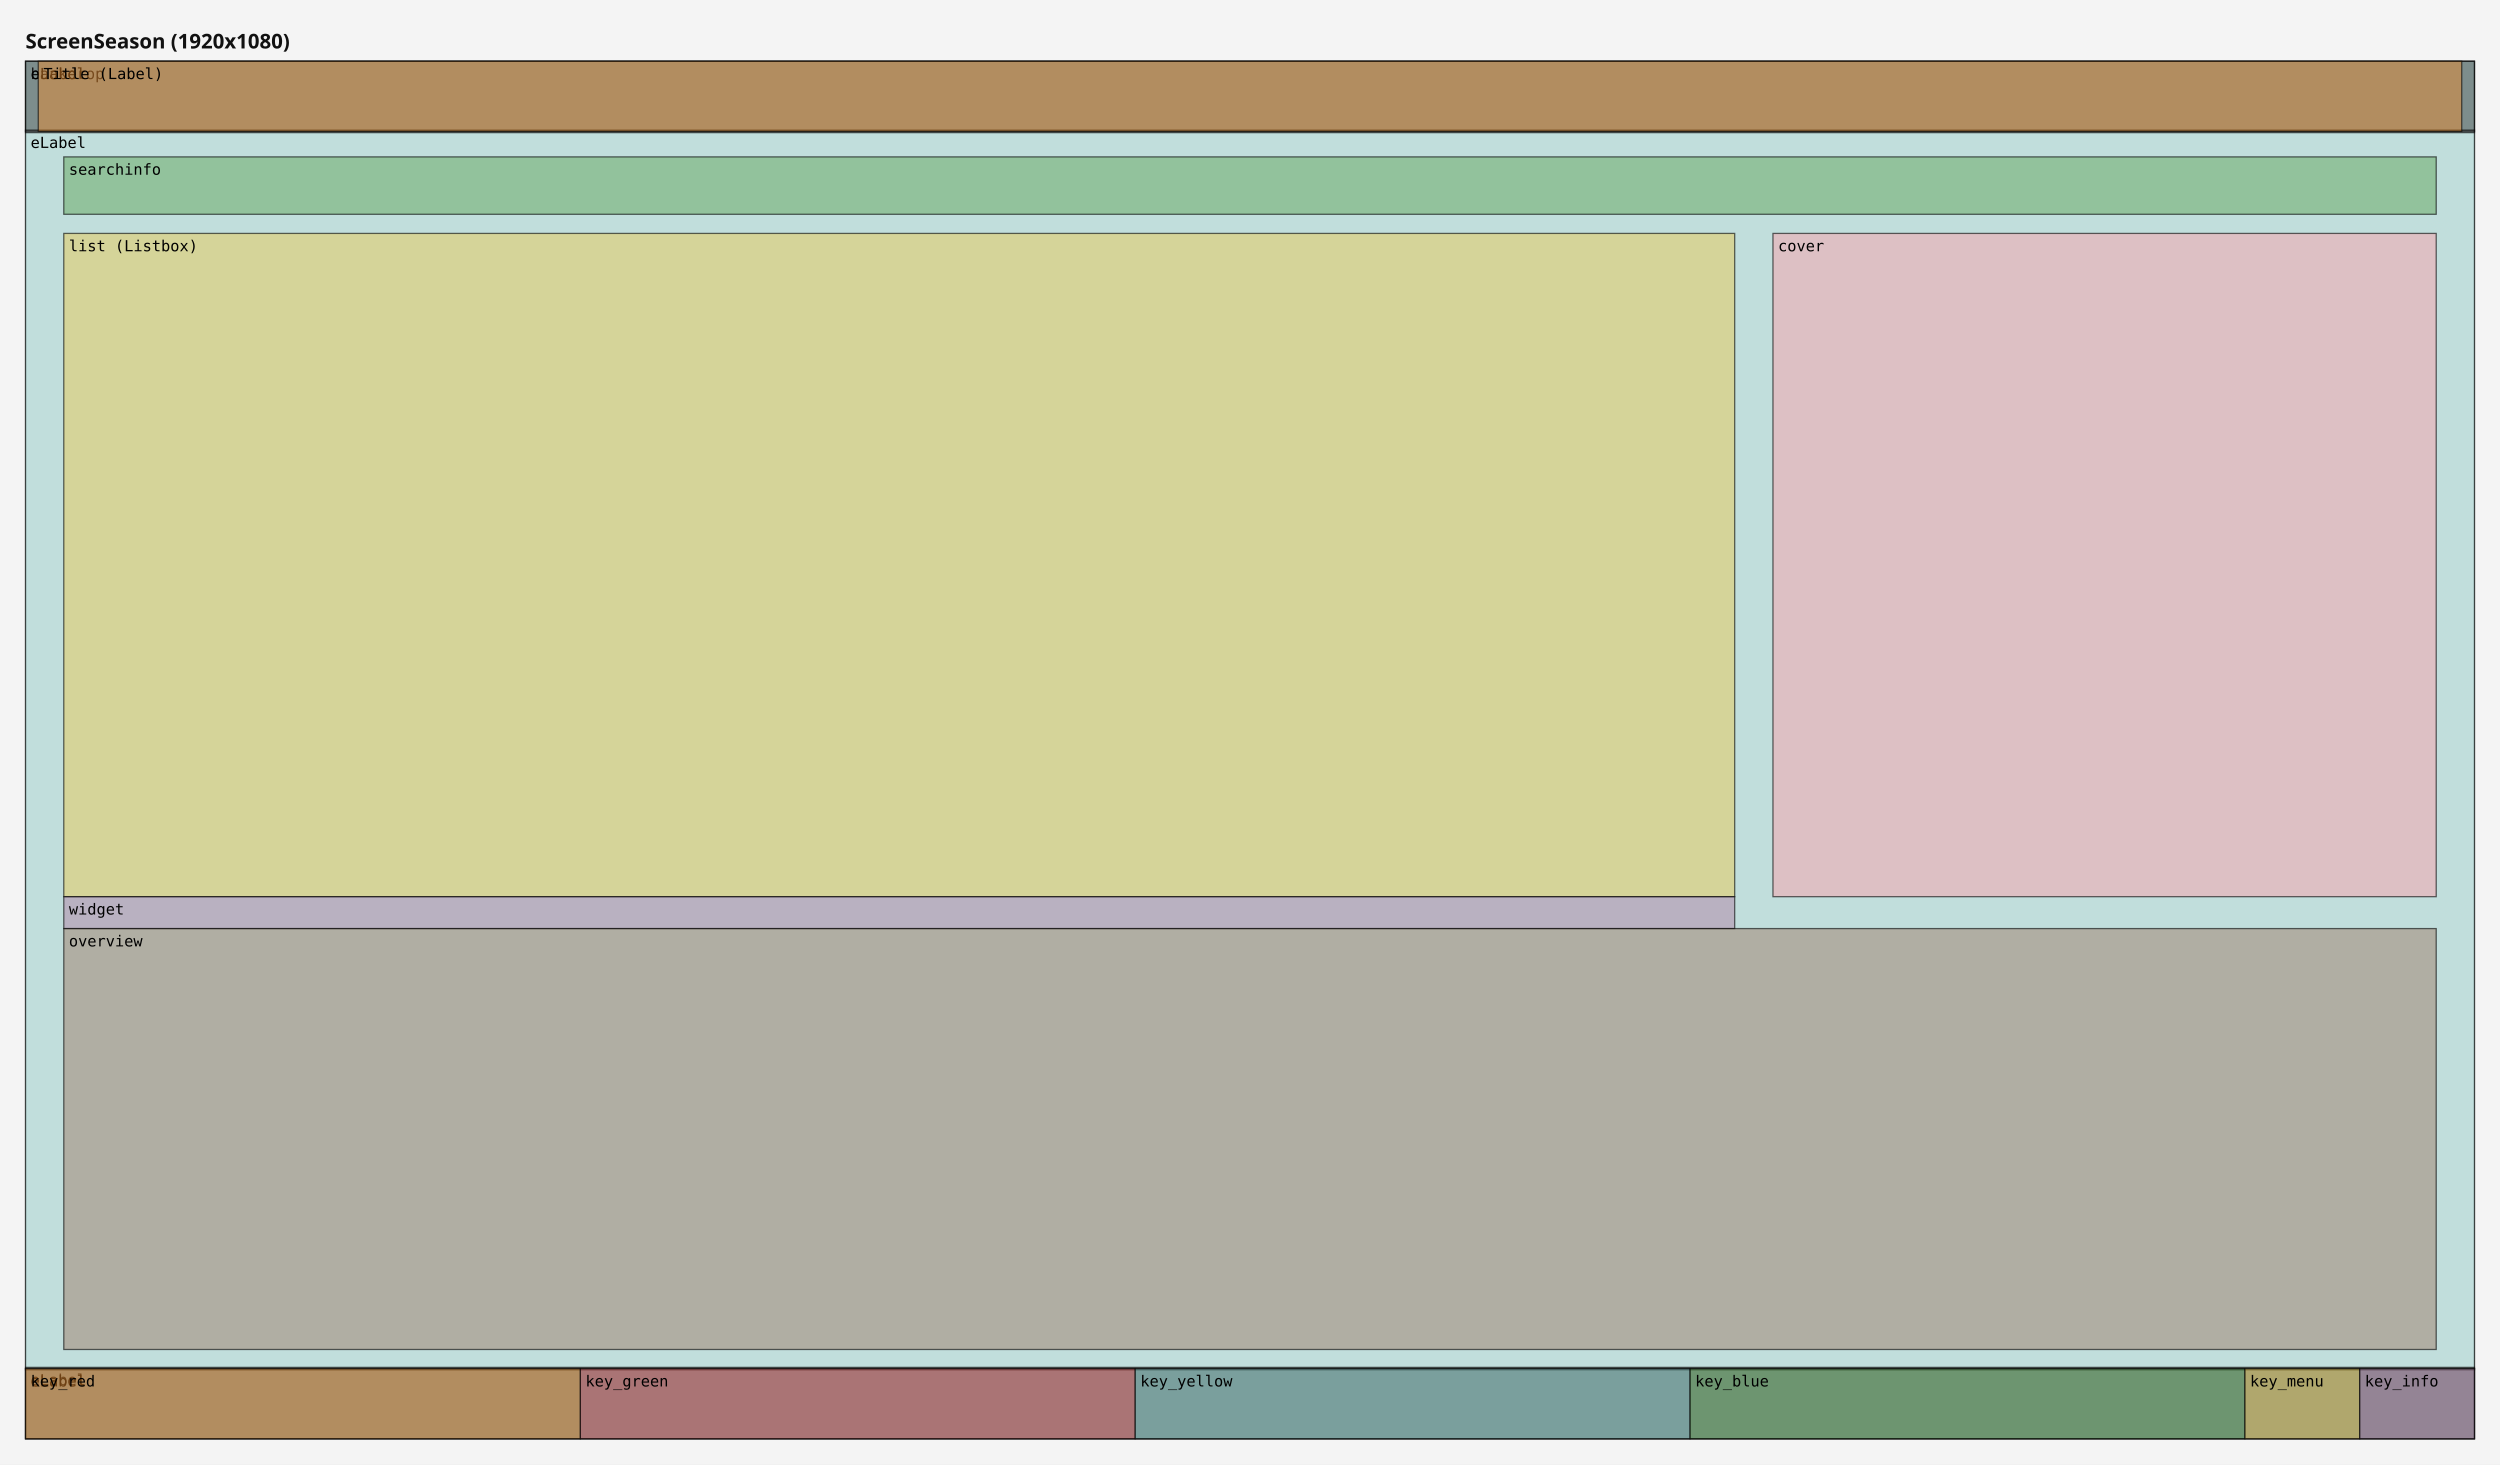
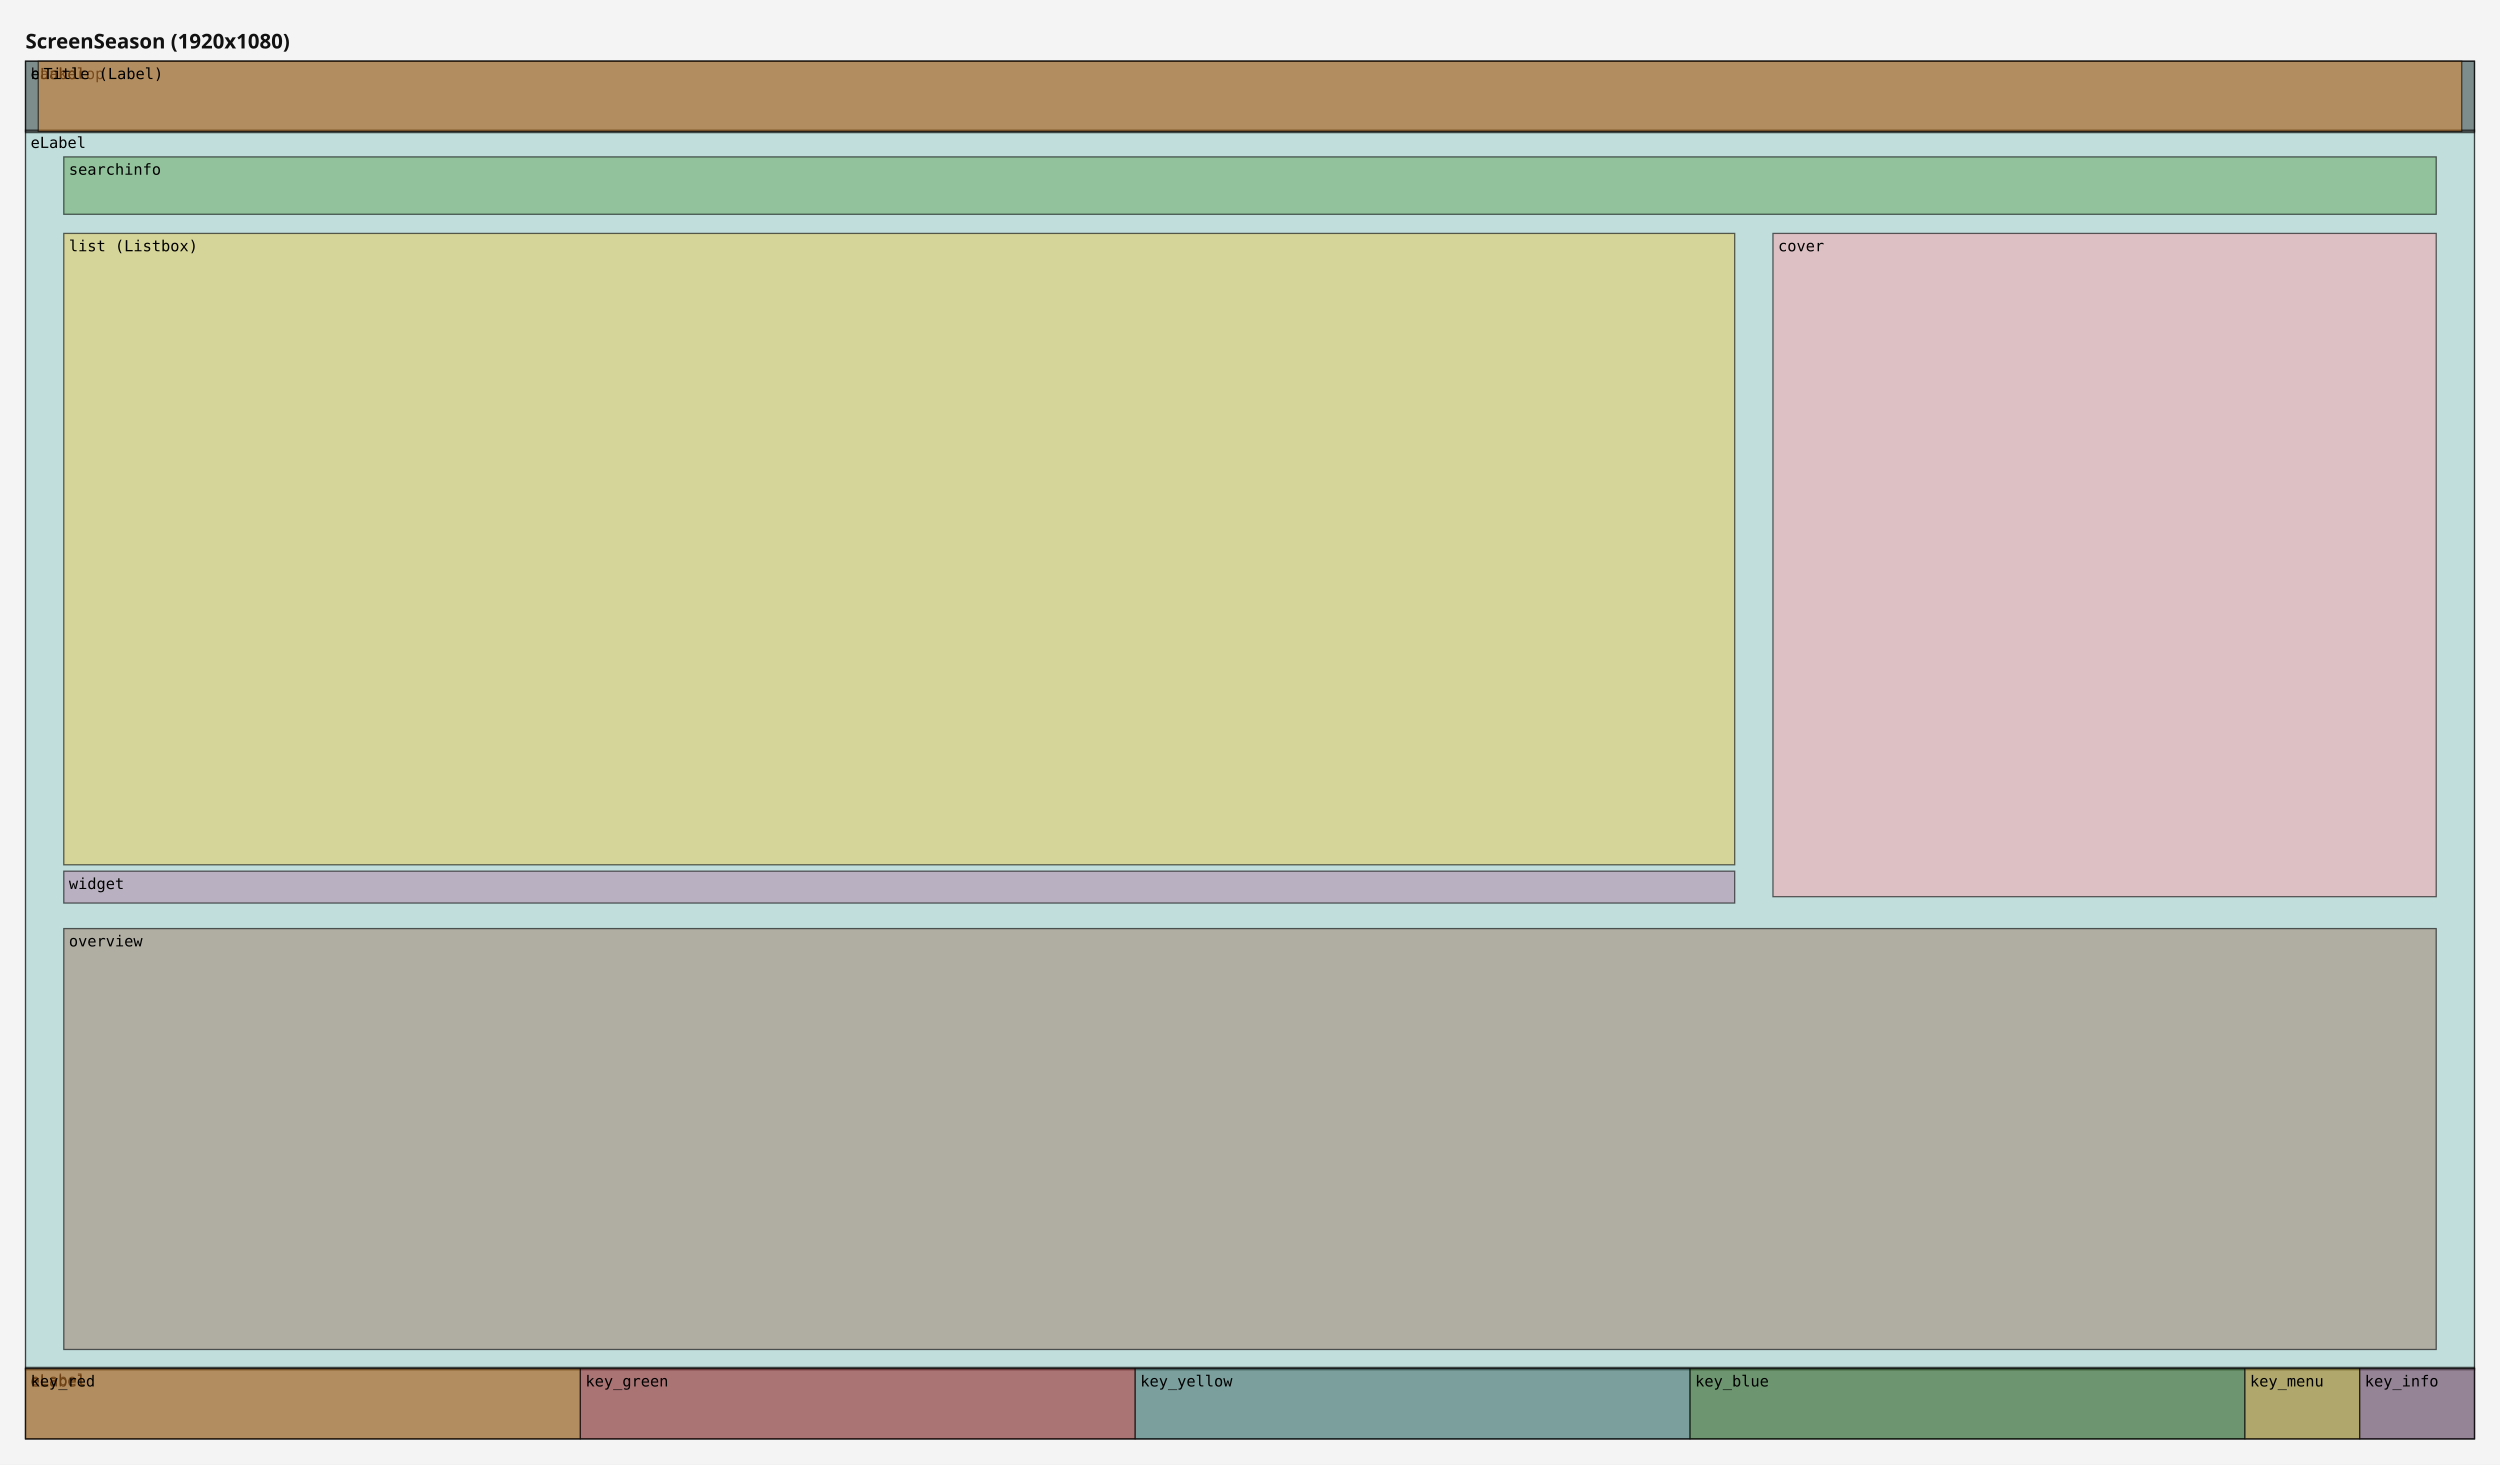
<svg xmlns="http://www.w3.org/2000/svg" width="1960" height="1148" viewBox="0 0 1960 1148">
  <rect x="0" y="0" width="1960" height="1148" fill="#f4f4f4" />
  <text x="20" y="38" font-family="sans-serif" font-size="16" font-weight="bold" fill="#111111">ScreenSeason (1920x1080)</text>
  <g data-screen="0" transform="translate(20,48)">
    <rect x="0" y="0" width="1920" height="1080" fill="#ffffff" stroke="#999999" stroke-width="1" />
    <g>
      <rect data-ref="0:3" x="0" y="0" width="1920" height="1080" fill="#76b7b2" fill-opacity="0.45" stroke="#000000" stroke-opacity="0.6" stroke-width="1" />
      <text x="4" y="14" font-family="monospace" font-size="12" fill="#000000">backdrop</text>
    </g>
    <g>
      <rect data-ref="0:0" x="0" y="0" width="1920" height="55" fill="#2c2c2c" fill-opacity="0.45" stroke="#000000" stroke-opacity="0.6" stroke-width="1" />
      <text x="4" y="14" font-family="monospace" font-size="12" fill="#000000">eLabel</text>
    </g>
    <g>
      <rect data-ref="0:2" x="0" y="54" width="1920" height="2" fill="#424242" fill-opacity="0.45" stroke="#000000" stroke-opacity="0.6" stroke-width="1" />
      <text x="4" y="68" font-family="monospace" font-size="12" fill="#000000">eLabel</text>
    </g>
    <g>
      <rect data-ref="0:4" x="30" y="75" width="1860" height="45" fill="#59a14f" fill-opacity="0.45" stroke="#000000" stroke-opacity="0.6" stroke-width="1" />
      <text x="34" y="89" font-family="monospace" font-size="12" fill="#000000">searchinfo</text>
    </g>
    <g>
-       <rect data-ref="0:5" x="30" y="135" width="1310" height="520" fill="#edc948" fill-opacity="0.45" stroke="#000000" stroke-opacity="0.6" stroke-width="1" />
+       <rect data-ref="0:5" x="30" y="135" width="1310" height="495" fill="#edc948" fill-opacity="0.45" stroke="#000000" stroke-opacity="0.6" stroke-width="1" />
      <text x="34" y="149" font-family="monospace" font-size="12" fill="#000000">list (Listbox)</text>
    </g>
    <g>
-       <rect data-ref="0:6" x="30" y="655" width="1310" height="25" fill="#b07aa1" fill-opacity="0.45" stroke="#000000" stroke-opacity="0.6" stroke-width="1" />
-       <text x="34" y="669" font-family="monospace" font-size="12" fill="#000000">widget</text>
+       <rect data-ref="0:6" x="30" y="635" width="1310" height="25" fill="#b07aa1" fill-opacity="0.45" stroke="#000000" stroke-opacity="0.6" stroke-width="1" />
+       <text x="34" y="649" font-family="monospace" font-size="12" fill="#000000">widget</text>
    </g>
    <g>
      <rect data-ref="0:7" x="1370" y="135" width="520" height="520" fill="#ff9da7" fill-opacity="0.45" stroke="#000000" stroke-opacity="0.6" stroke-width="1" />
      <text x="1374" y="149" font-family="monospace" font-size="12" fill="#000000">cover</text>
    </g>
    <g>
      <rect data-ref="0:8" x="30" y="680" width="1860" height="330" fill="#9c755f" fill-opacity="0.45" stroke="#000000" stroke-opacity="0.6" stroke-width="1" />
      <text x="34" y="694" font-family="monospace" font-size="12" fill="#000000">overview</text>
    </g>
    <g>
      <rect data-ref="0:9" x="0" y="1024" width="1920" height="2" fill="#424242" fill-opacity="0.45" stroke="#000000" stroke-opacity="0.6" stroke-width="1" />
      <text x="4" y="1038" font-family="monospace" font-size="12" fill="#000000">eLabel</text>
    </g>
    <g>
      <rect data-ref="0:10" x="0" y="1025" width="1920" height="55" fill="#2c2c2c" fill-opacity="0.45" stroke="#000000" stroke-opacity="0.6" stroke-width="1" />
      <text x="4" y="1039" font-family="monospace" font-size="12" fill="#000000">eLabel</text>
    </g>
    <g>
      <rect data-ref="0:1" x="10" y="0" width="1900" height="55" fill="#f28e2b" fill-opacity="0.45" stroke="#000000" stroke-opacity="0.6" stroke-width="1" />
      <text x="14" y="14" font-family="monospace" font-size="12" fill="#000000">Title (Label)</text>
    </g>
    <g>
      <rect data-ref="0:11" x="0" y="1025" width="435" height="55" fill="#f28e2b" fill-opacity="0.45" stroke="#000000" stroke-opacity="0.6" stroke-width="1" />
      <text x="4" y="1039" font-family="monospace" font-size="12" fill="#000000">key_red</text>
    </g>
    <g>
      <rect data-ref="0:12" x="435" y="1025" width="435" height="55" fill="#e15759" fill-opacity="0.45" stroke="#000000" stroke-opacity="0.6" stroke-width="1" />
      <text x="439" y="1039" font-family="monospace" font-size="12" fill="#000000">key_green</text>
    </g>
    <g>
      <rect data-ref="0:13" x="870" y="1025" width="435" height="55" fill="#76b7b2" fill-opacity="0.45" stroke="#000000" stroke-opacity="0.6" stroke-width="1" />
      <text x="874" y="1039" font-family="monospace" font-size="12" fill="#000000">key_yellow</text>
    </g>
    <g>
      <rect data-ref="0:14" x="1305" y="1025" width="435" height="55" fill="#59a14f" fill-opacity="0.45" stroke="#000000" stroke-opacity="0.6" stroke-width="1" />
      <text x="1309" y="1039" font-family="monospace" font-size="12" fill="#000000">key_blue</text>
    </g>
    <g>
      <rect data-ref="0:15" x="1740" y="1025" width="90" height="55" fill="#edc948" fill-opacity="0.45" stroke="#000000" stroke-opacity="0.6" stroke-width="1" />
      <text x="1744" y="1039" font-family="monospace" font-size="12" fill="#000000">key_menu</text>
    </g>
    <g>
      <rect data-ref="0:16" x="1830" y="1025" width="90" height="55" fill="#b07aa1" fill-opacity="0.45" stroke="#000000" stroke-opacity="0.6" stroke-width="1" />
      <text x="1834" y="1039" font-family="monospace" font-size="12" fill="#000000">key_info</text>
    </g>
  </g>
</svg>
